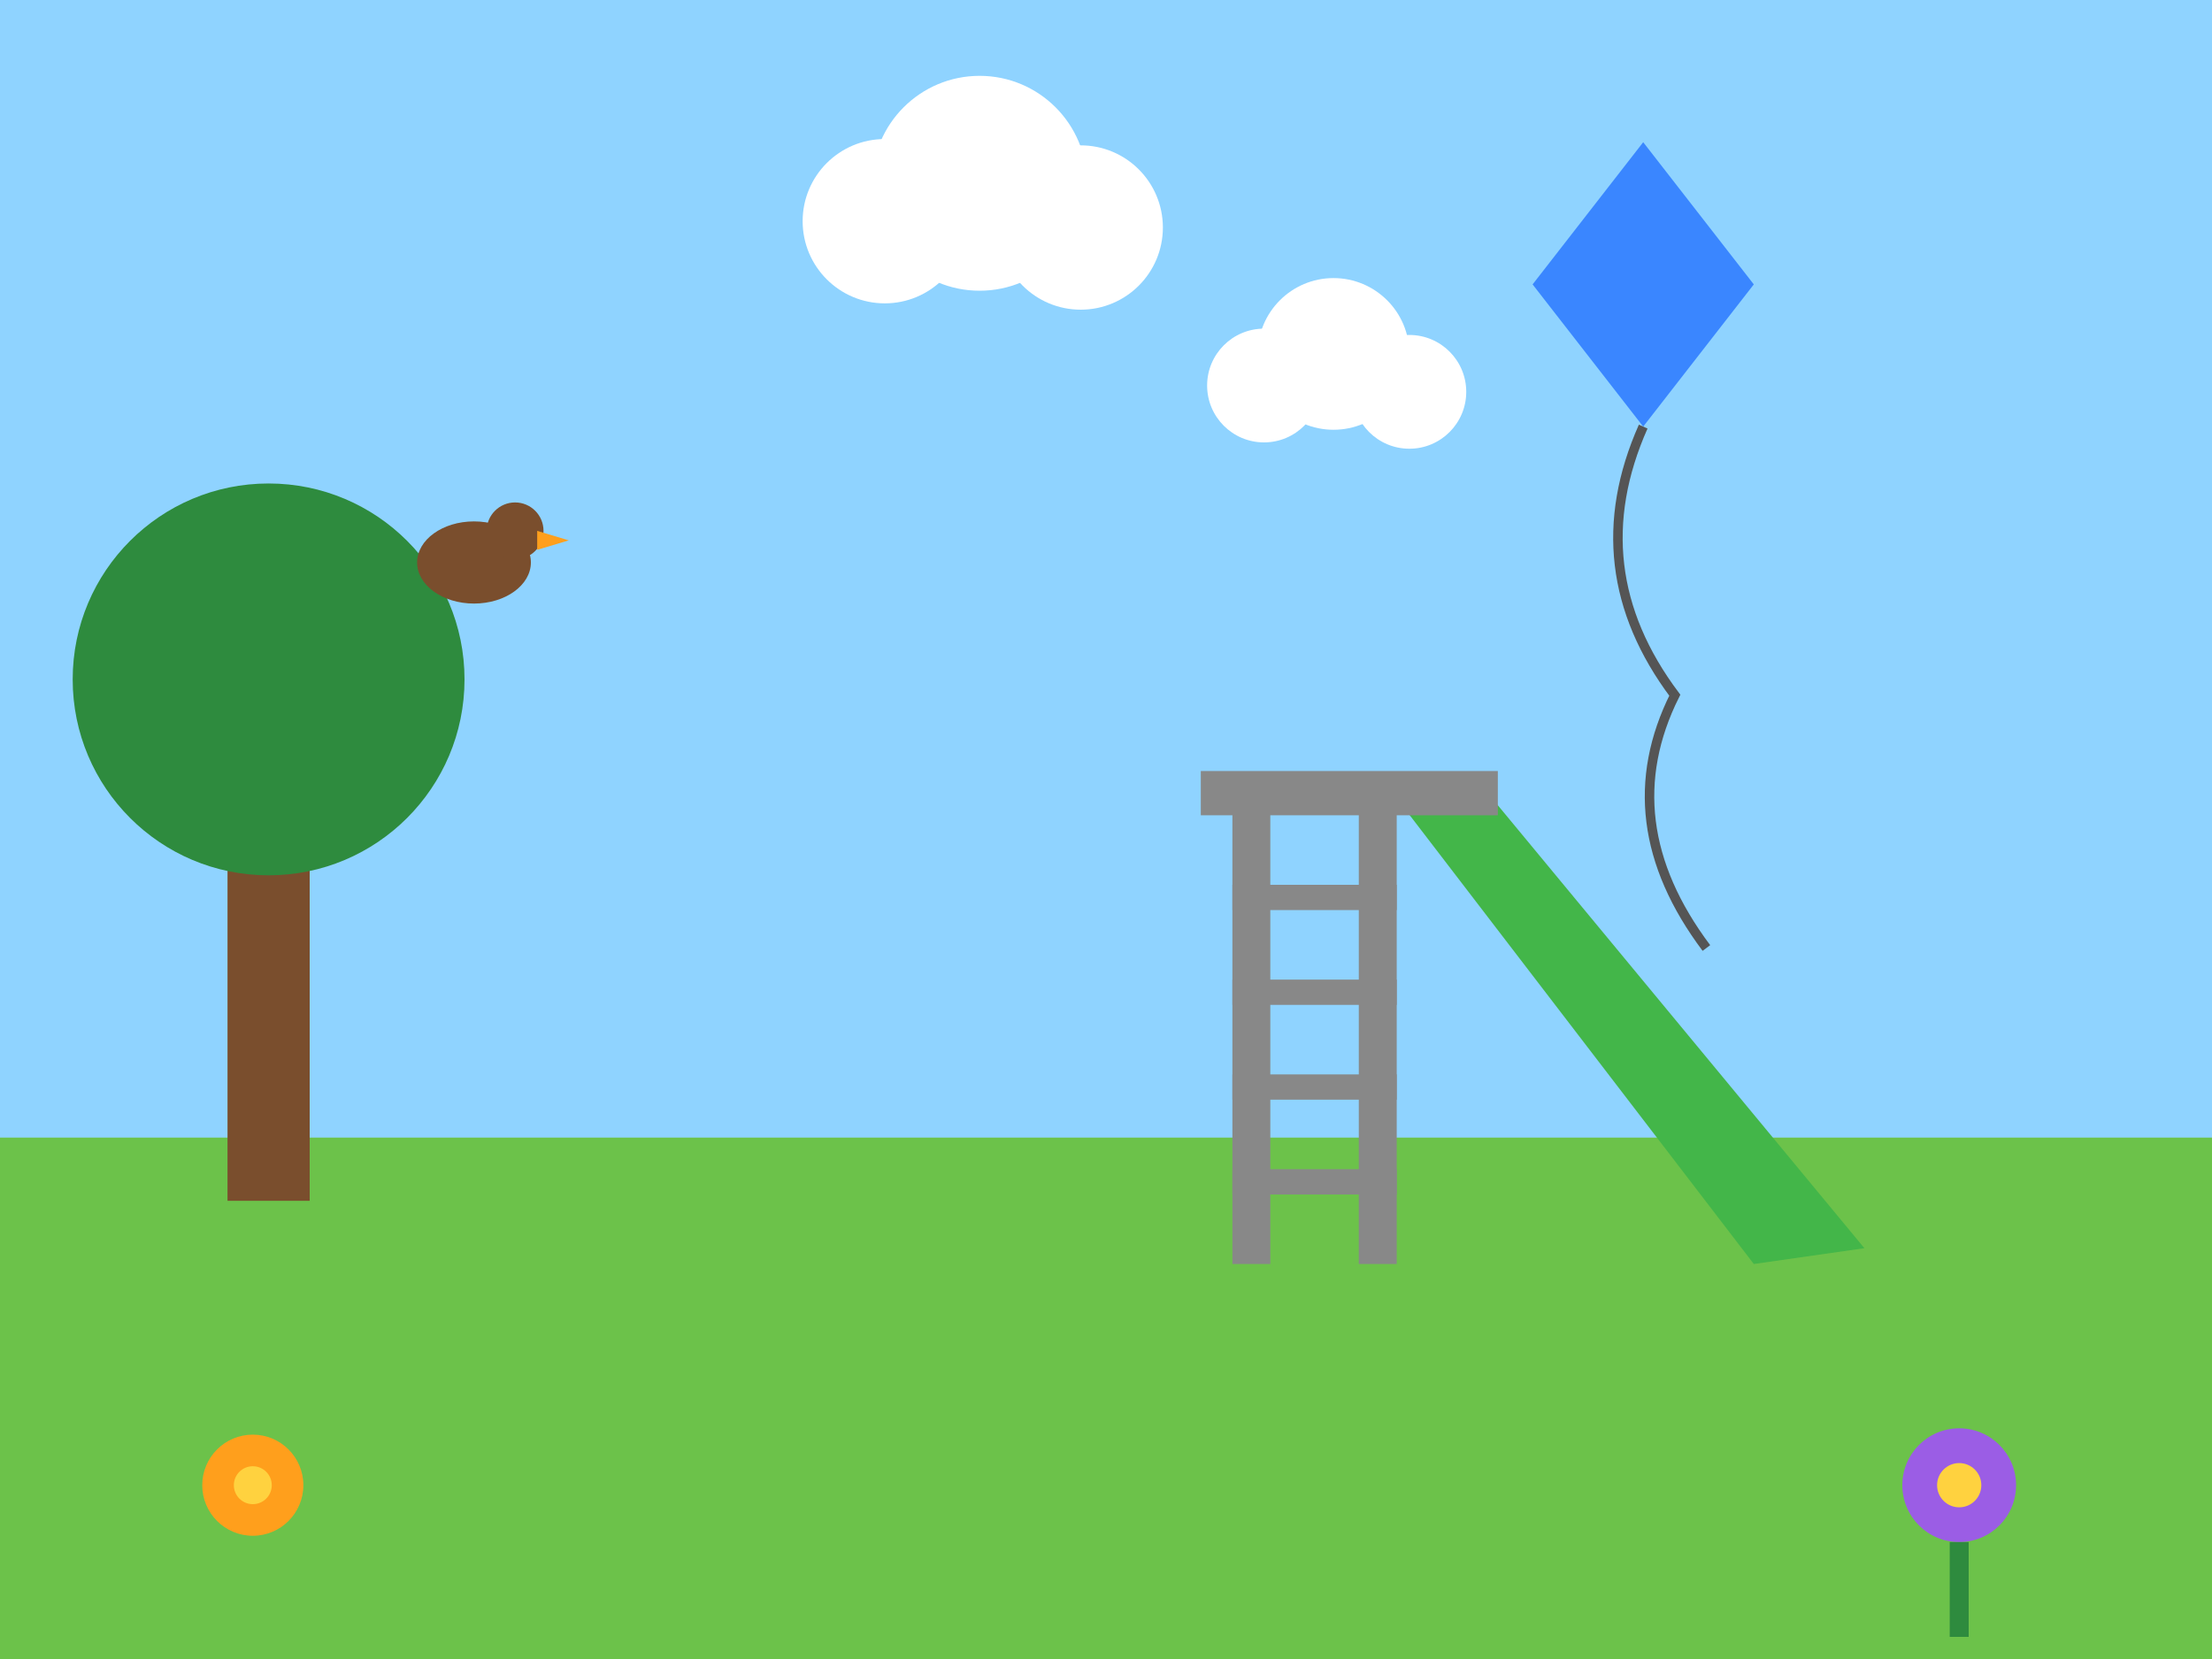
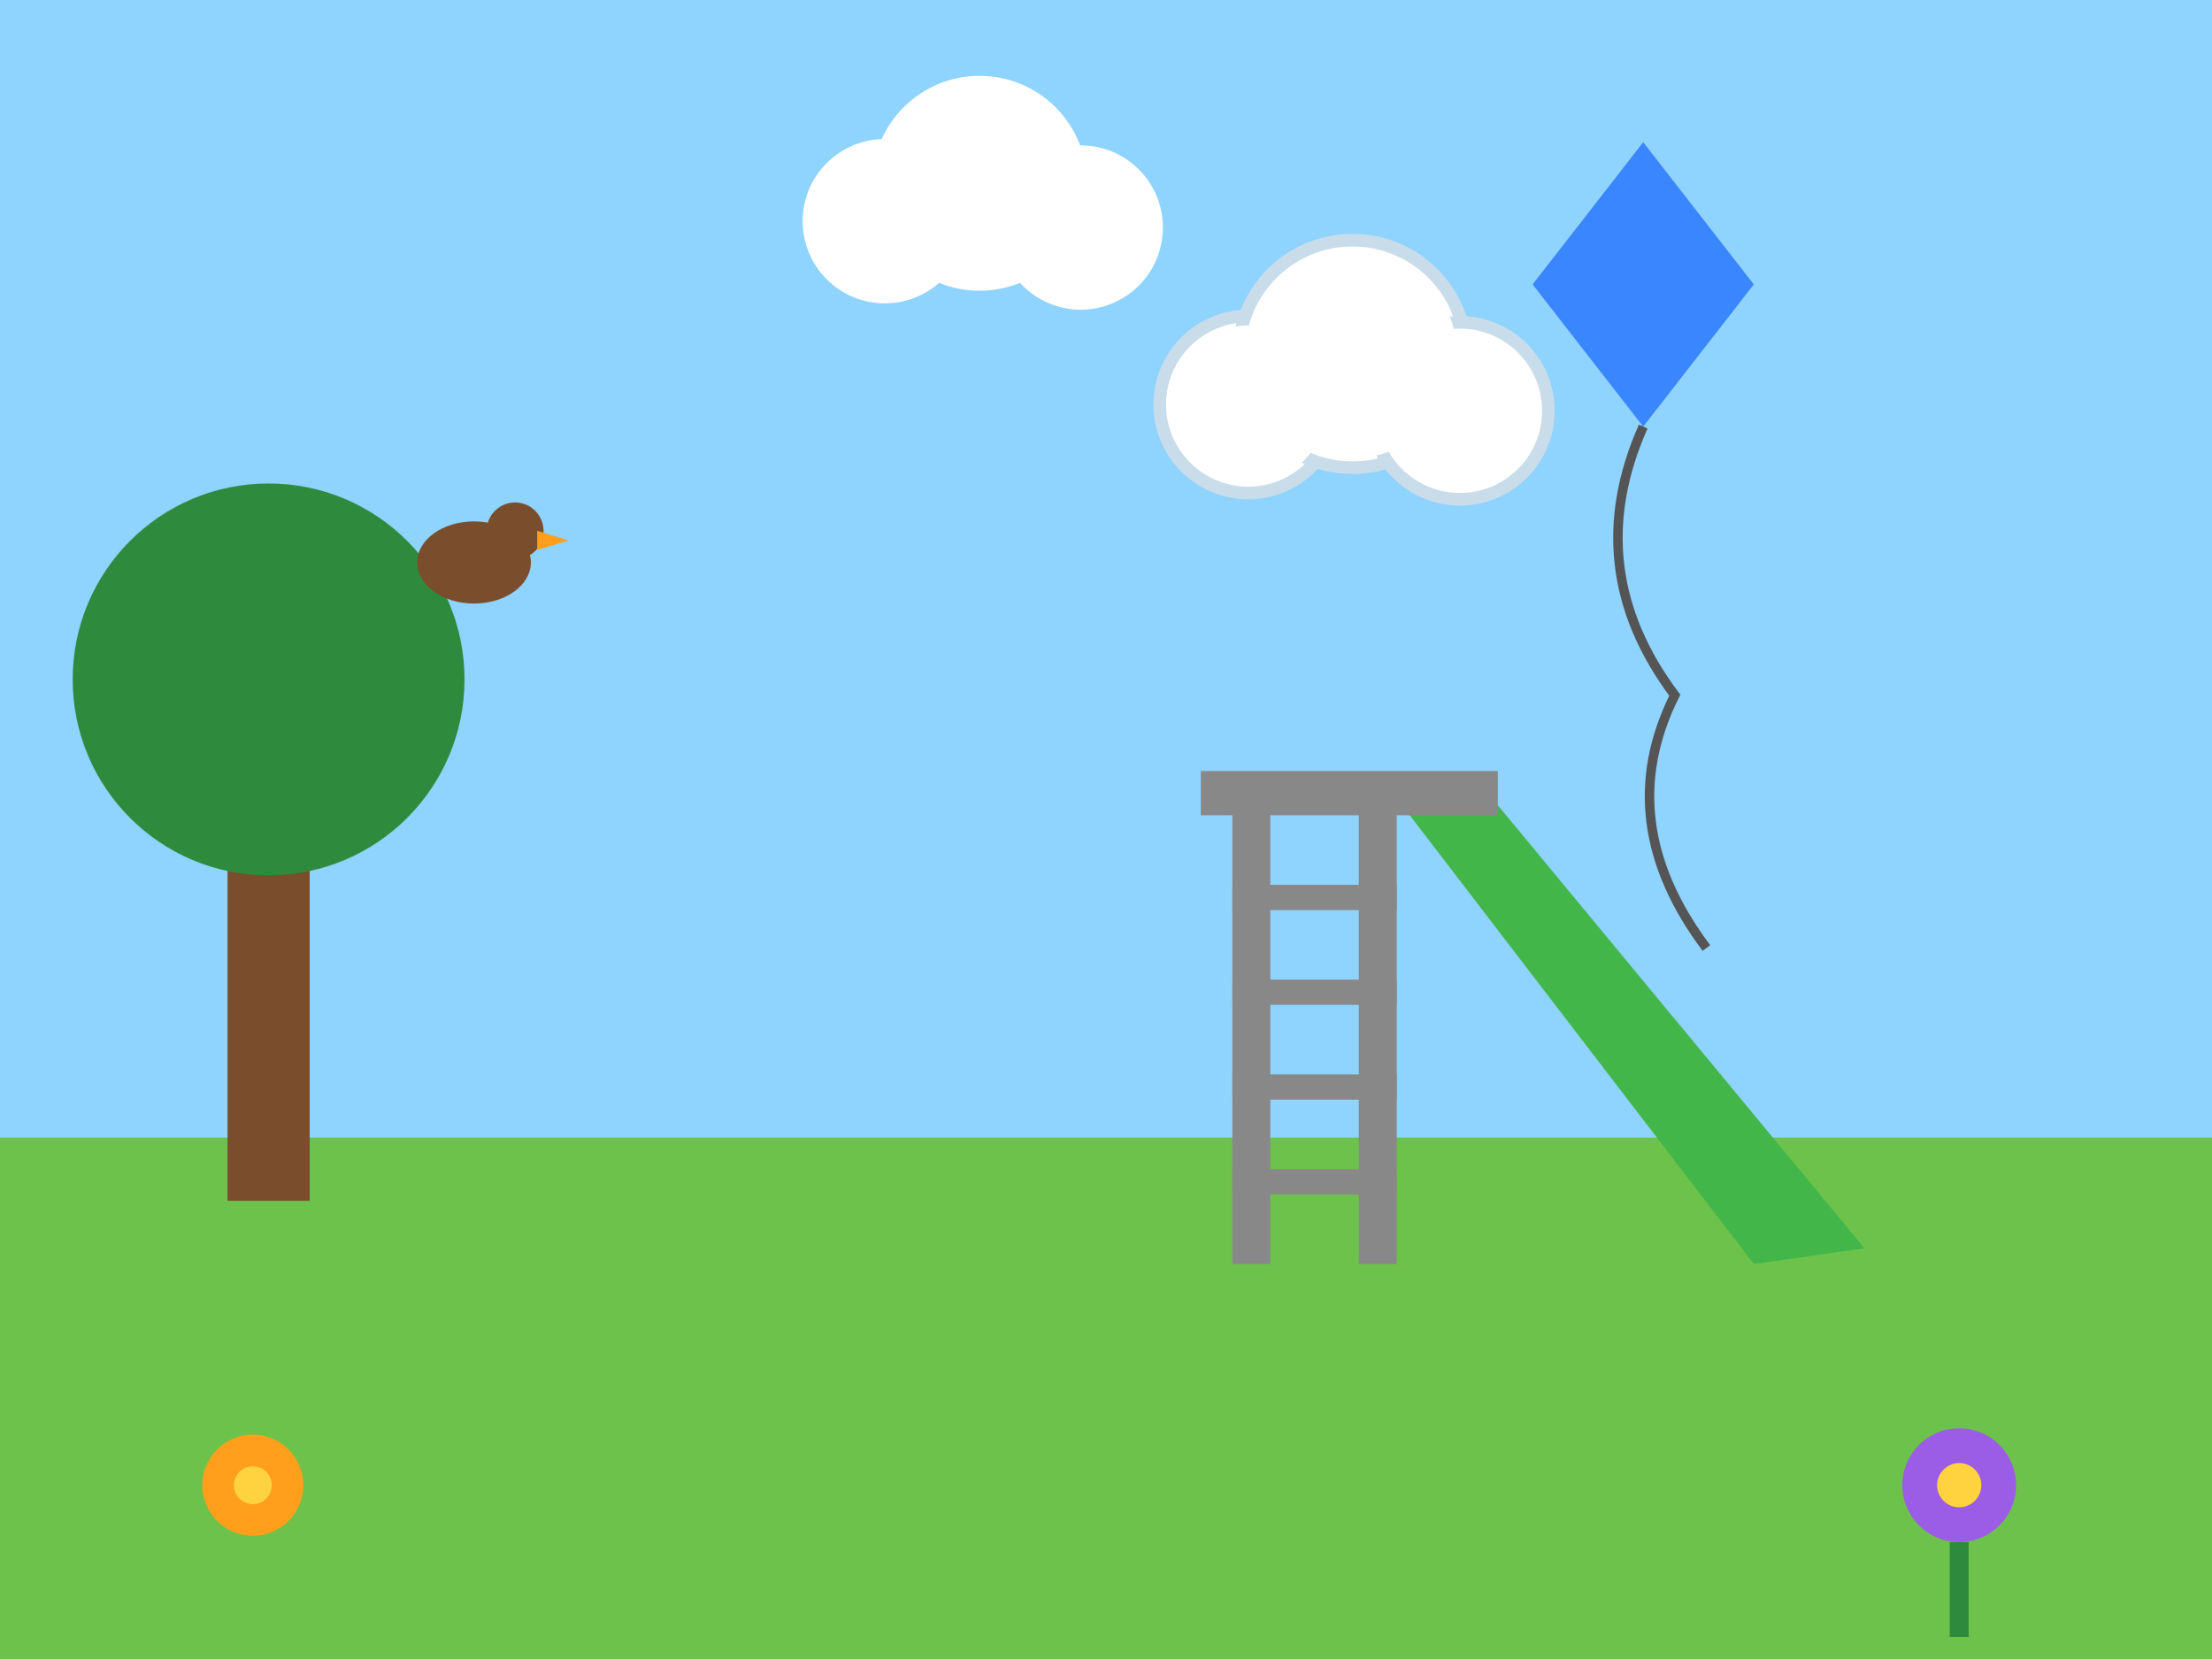
<svg xmlns="http://www.w3.org/2000/svg" width="700" height="525" viewBox="0 0 700 525">
  <rect width="700" height="525" fill="#8fd3ff" />
  <rect y="360" width="700" height="165" fill="#6cc24a" />
  <g fill="#fff">
    <circle cx="280" cy="70" r="26" />
    <circle cx="310" cy="58" r="34" />
    <circle cx="342" cy="72" r="26" />
  </g>
+   <g fill="#fff" stroke="#c9dcea" stroke-width="4">
+     <circle cx="395" cy="128" r="28" />
+     <circle cx="428" cy="112" r="36" />
+     <circle cx="462" cy="130" r="28" />
+   </g>
  <g fill="#fff">
-     <circle cx="400" cy="122" r="18" />
-     <circle cx="422" cy="112" r="24" />
-     <circle cx="446" cy="124" r="18" />
+     <circle cx="395" cy="128" r="25" />
+     <circle cx="428" cy="112" r="33" />
+     <circle cx="462" cy="130" r="25" />
  </g>
  <rect x="72" y="250" width="26" height="130" fill="#7a4e2d" />
  <circle cx="85" cy="215" r="62" fill="#2e8b3e" />
  <ellipse cx="150" cy="178" rx="18" ry="13" fill="#7a4e2d" />
  <circle cx="163" cy="168" r="9" fill="#7a4e2d" />
  <polygon points="170,168 180,171 170,174" fill="#ff9f1c" />
  <polygon points="520,45 555,90 520,135 485,90" fill="#3a86ff" />
  <path d="M520 135 Q500 180 530 220 Q510 260 540 300" stroke="#555" stroke-width="3" fill="none" />
  <rect x="390" y="250" width="12" height="150" fill="#888" />
  <rect x="430" y="250" width="12" height="150" fill="#888" />
  <rect x="390" y="280" width="52" height="8" fill="#888" />
  <rect x="390" y="310" width="52" height="8" fill="#888" />
  <rect x="390" y="340" width="52" height="8" fill="#888" />
  <rect x="390" y="370" width="52" height="8" fill="#888" />
  <polygon points="440,250 470,250 590,395 555,400" fill="#43b649" />
  <rect x="380" y="244" width="94" height="14" fill="#888" />
  <circle cx="620" cy="470" r="18" fill="#9b5de5" />
  <circle cx="620" cy="470" r="7" fill="#ffd23f" />
  <rect x="617" y="488" width="6" height="30" fill="#2e8b3e" />
  <circle cx="80" cy="470" r="16" fill="#ff9f1c" />
  <circle cx="80" cy="470" r="6" fill="#ffd23f" />
</svg>
